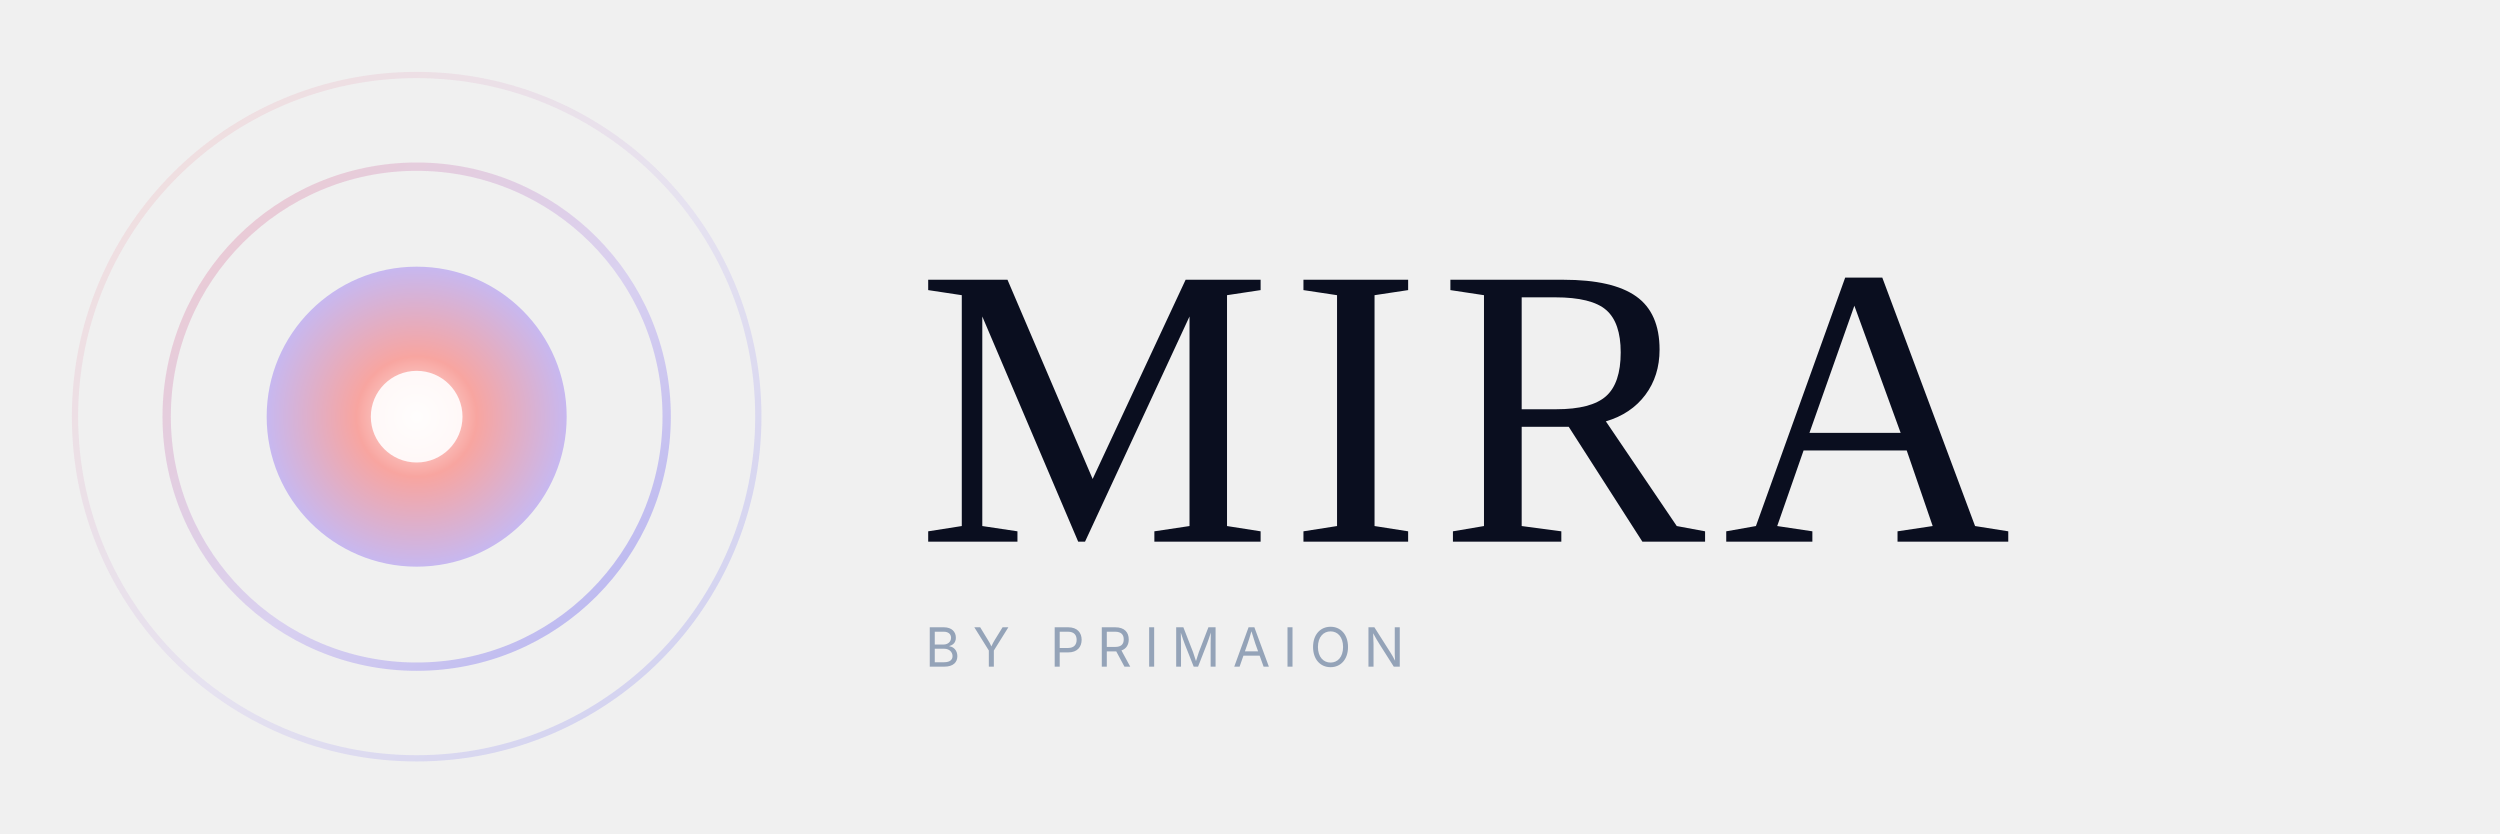
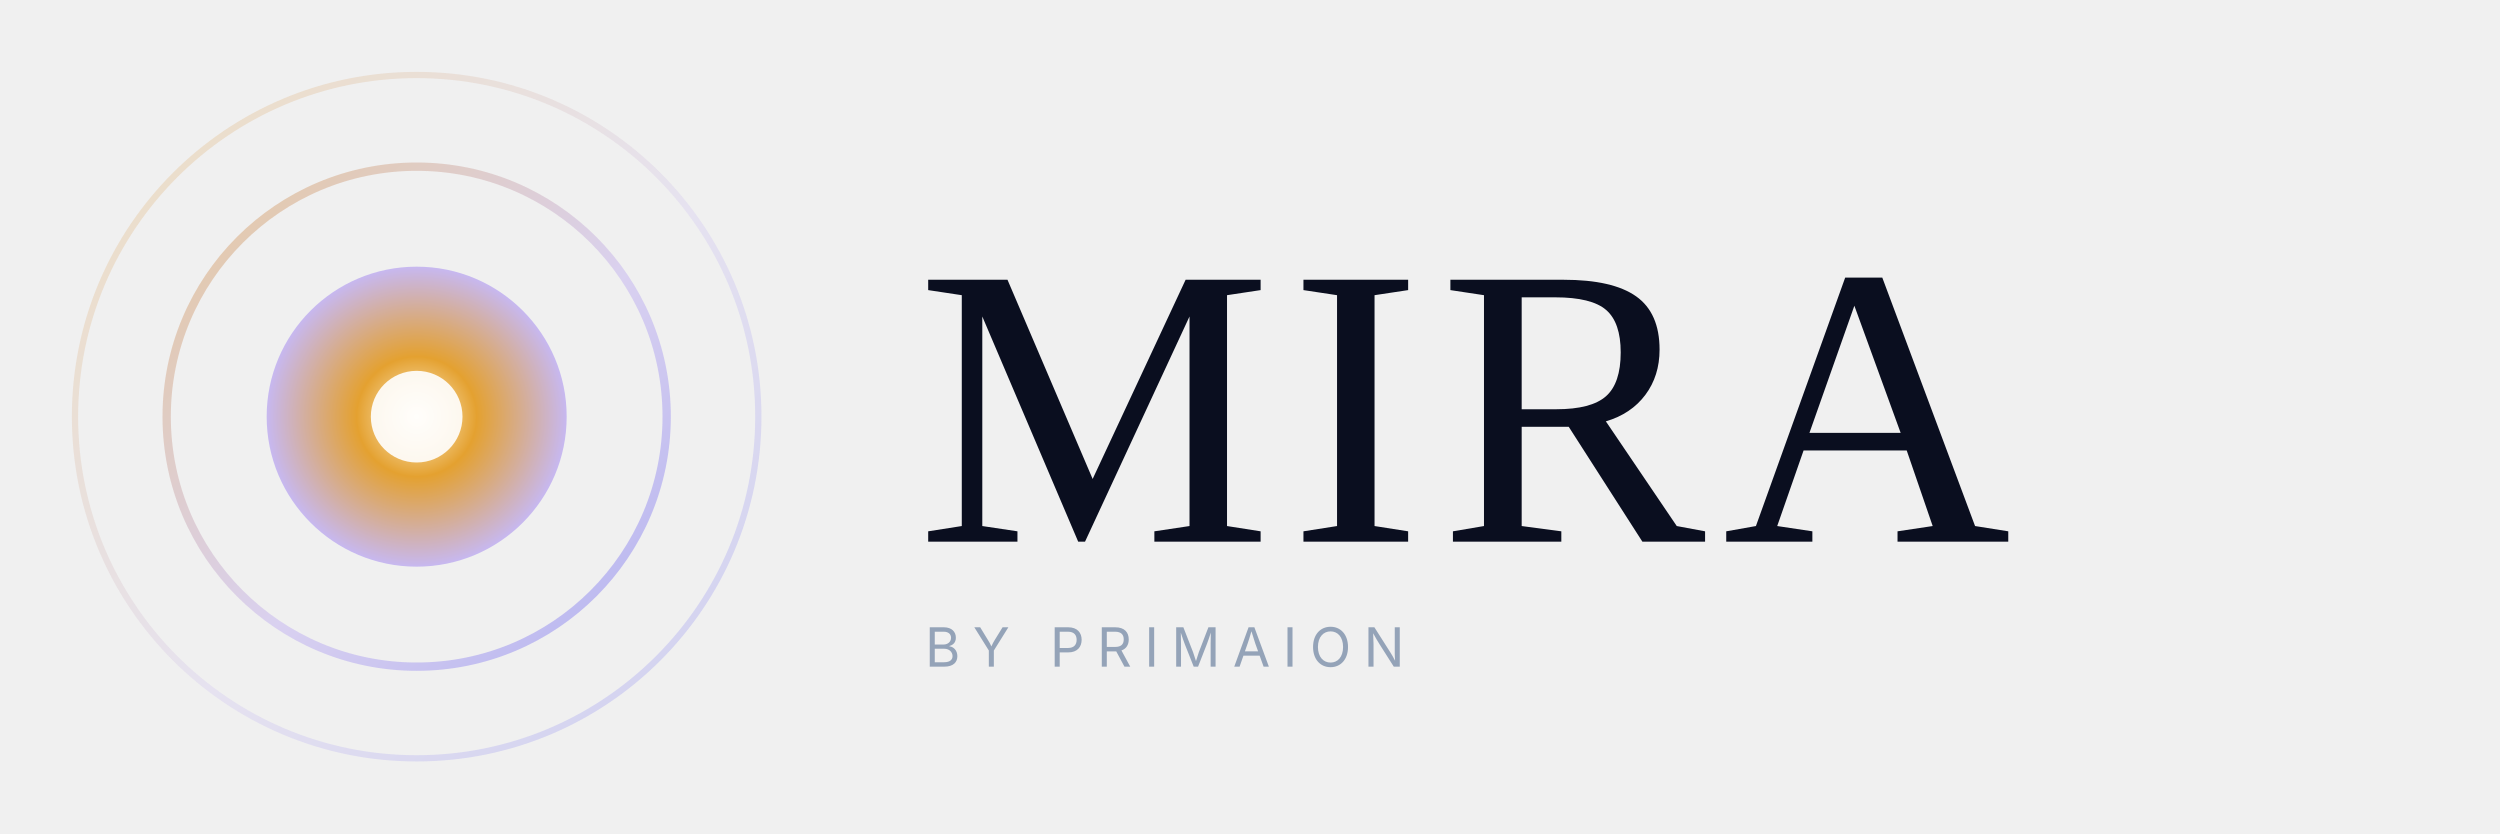
<svg xmlns="http://www.w3.org/2000/svg" viewBox="0 0 600 200" width="600" height="200">
  <defs>
    <linearGradient id="miraGrad" gradientUnits="userSpaceOnUse" x1="20" y1="20" x2="180" y2="180">
-       <stop offset="0%" stop-color="#F8A5A0" />
+       <stop offset="0%" stop-color="#E4A130" />
      <stop offset="55%" stop-color="#C7B8F0" />
      <stop offset="100%" stop-color="#6366F1" />
    </linearGradient>
    <radialGradient id="miraCore" gradientUnits="userSpaceOnUse" cx="100" cy="100" r="36">
-       <stop offset="0%" stop-color="#FFEDEB" />
-       <stop offset="40%" stop-color="#F8A5A0" />
+       <stop offset="0%" stop-color="#FFF3D9" />
+       <stop offset="40%" stop-color="#E4A130" />
      <stop offset="100%" stop-color="#C7B8F0" />
    </radialGradient>
    <linearGradient id="textGrad" gradientUnits="userSpaceOnUse" x1="220" y1="80" x2="540" y2="160">
-       <stop offset="0%" stop-color="#F8A5A0" />
+       <stop offset="0%" stop-color="#E4A130" />
      <stop offset="100%" stop-color="#6366F1" />
    </linearGradient>
  </defs>
  <g transform="translate(0, 0)">
    <circle cx="100" cy="100" r="82" fill="none" stroke="url(#miraGrad)" stroke-width="1.5" opacity="0.25" />
    <circle cx="100" cy="100" r="60" fill="none" stroke="url(#miraGrad)" stroke-width="2" opacity="0.55" />
    <circle cx="100" cy="100" r="36" fill="url(#miraCore)" />
    <circle cx="100" cy="100" r="11" fill="#FFFFFF" opacity="0.9" />
  </g>
  <g font-family="'Fraunces', 'Cormorant Garamond', 'Times New Roman', serif" font-weight="400">
    <text x="220" y="130" font-size="96" letter-spacing="4" fill="#0A0E1F">MIRA</text>
  </g>
  <g font-family="'Inter', sans-serif" font-weight="400">
    <text x="222" y="160" font-size="13" letter-spacing="3" fill="#94A3B8">BY PRIMAION</text>
  </g>
</svg>
